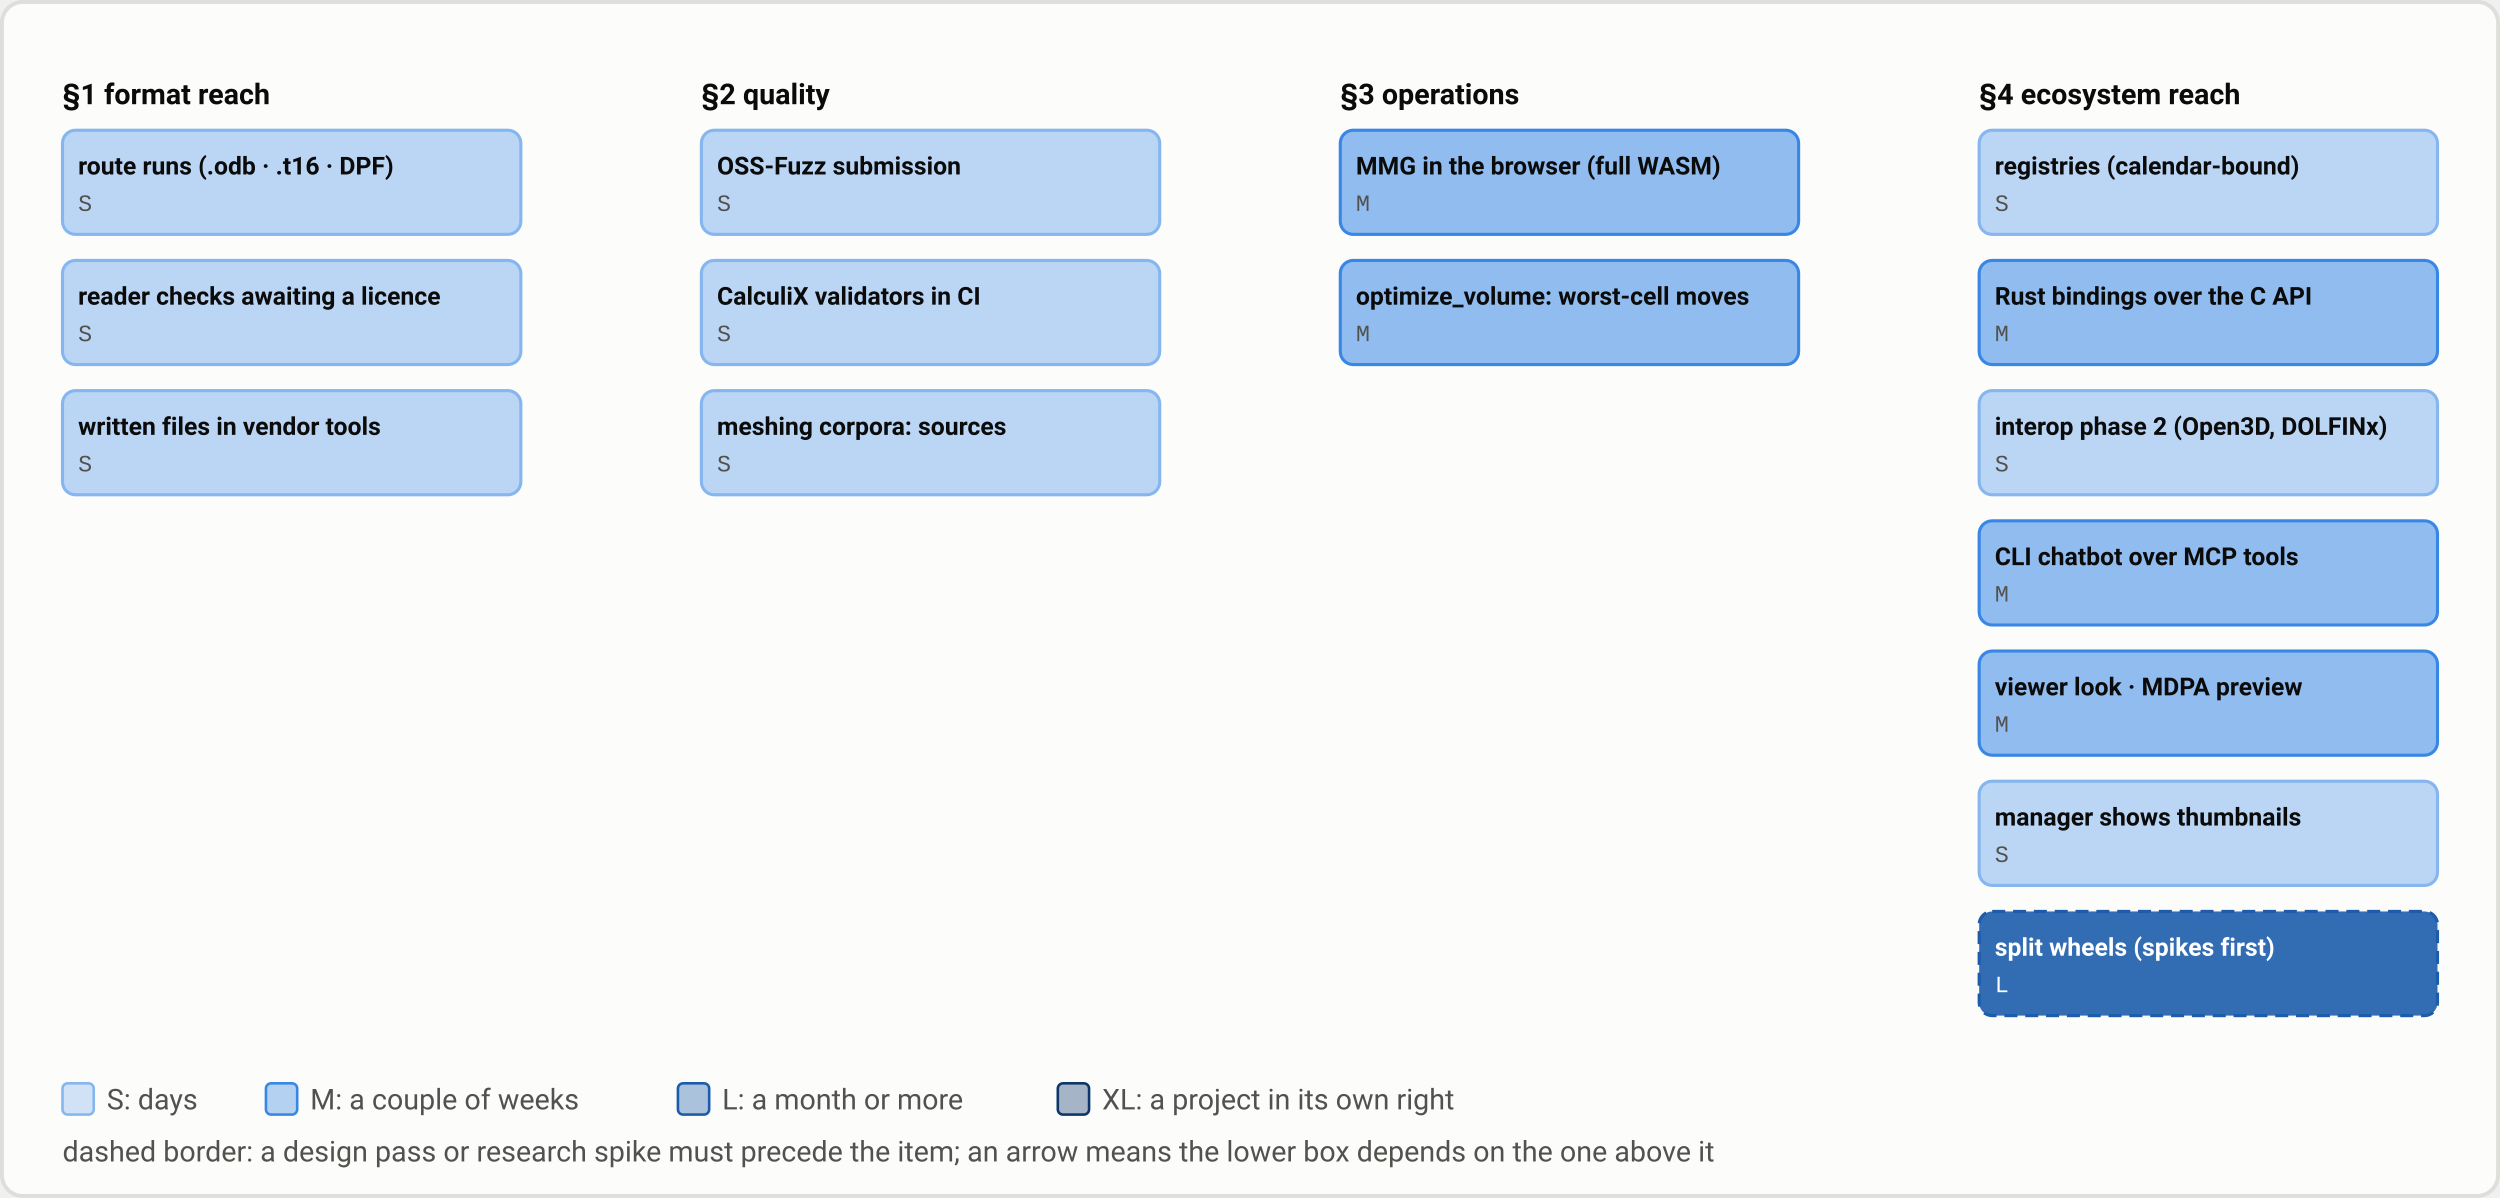
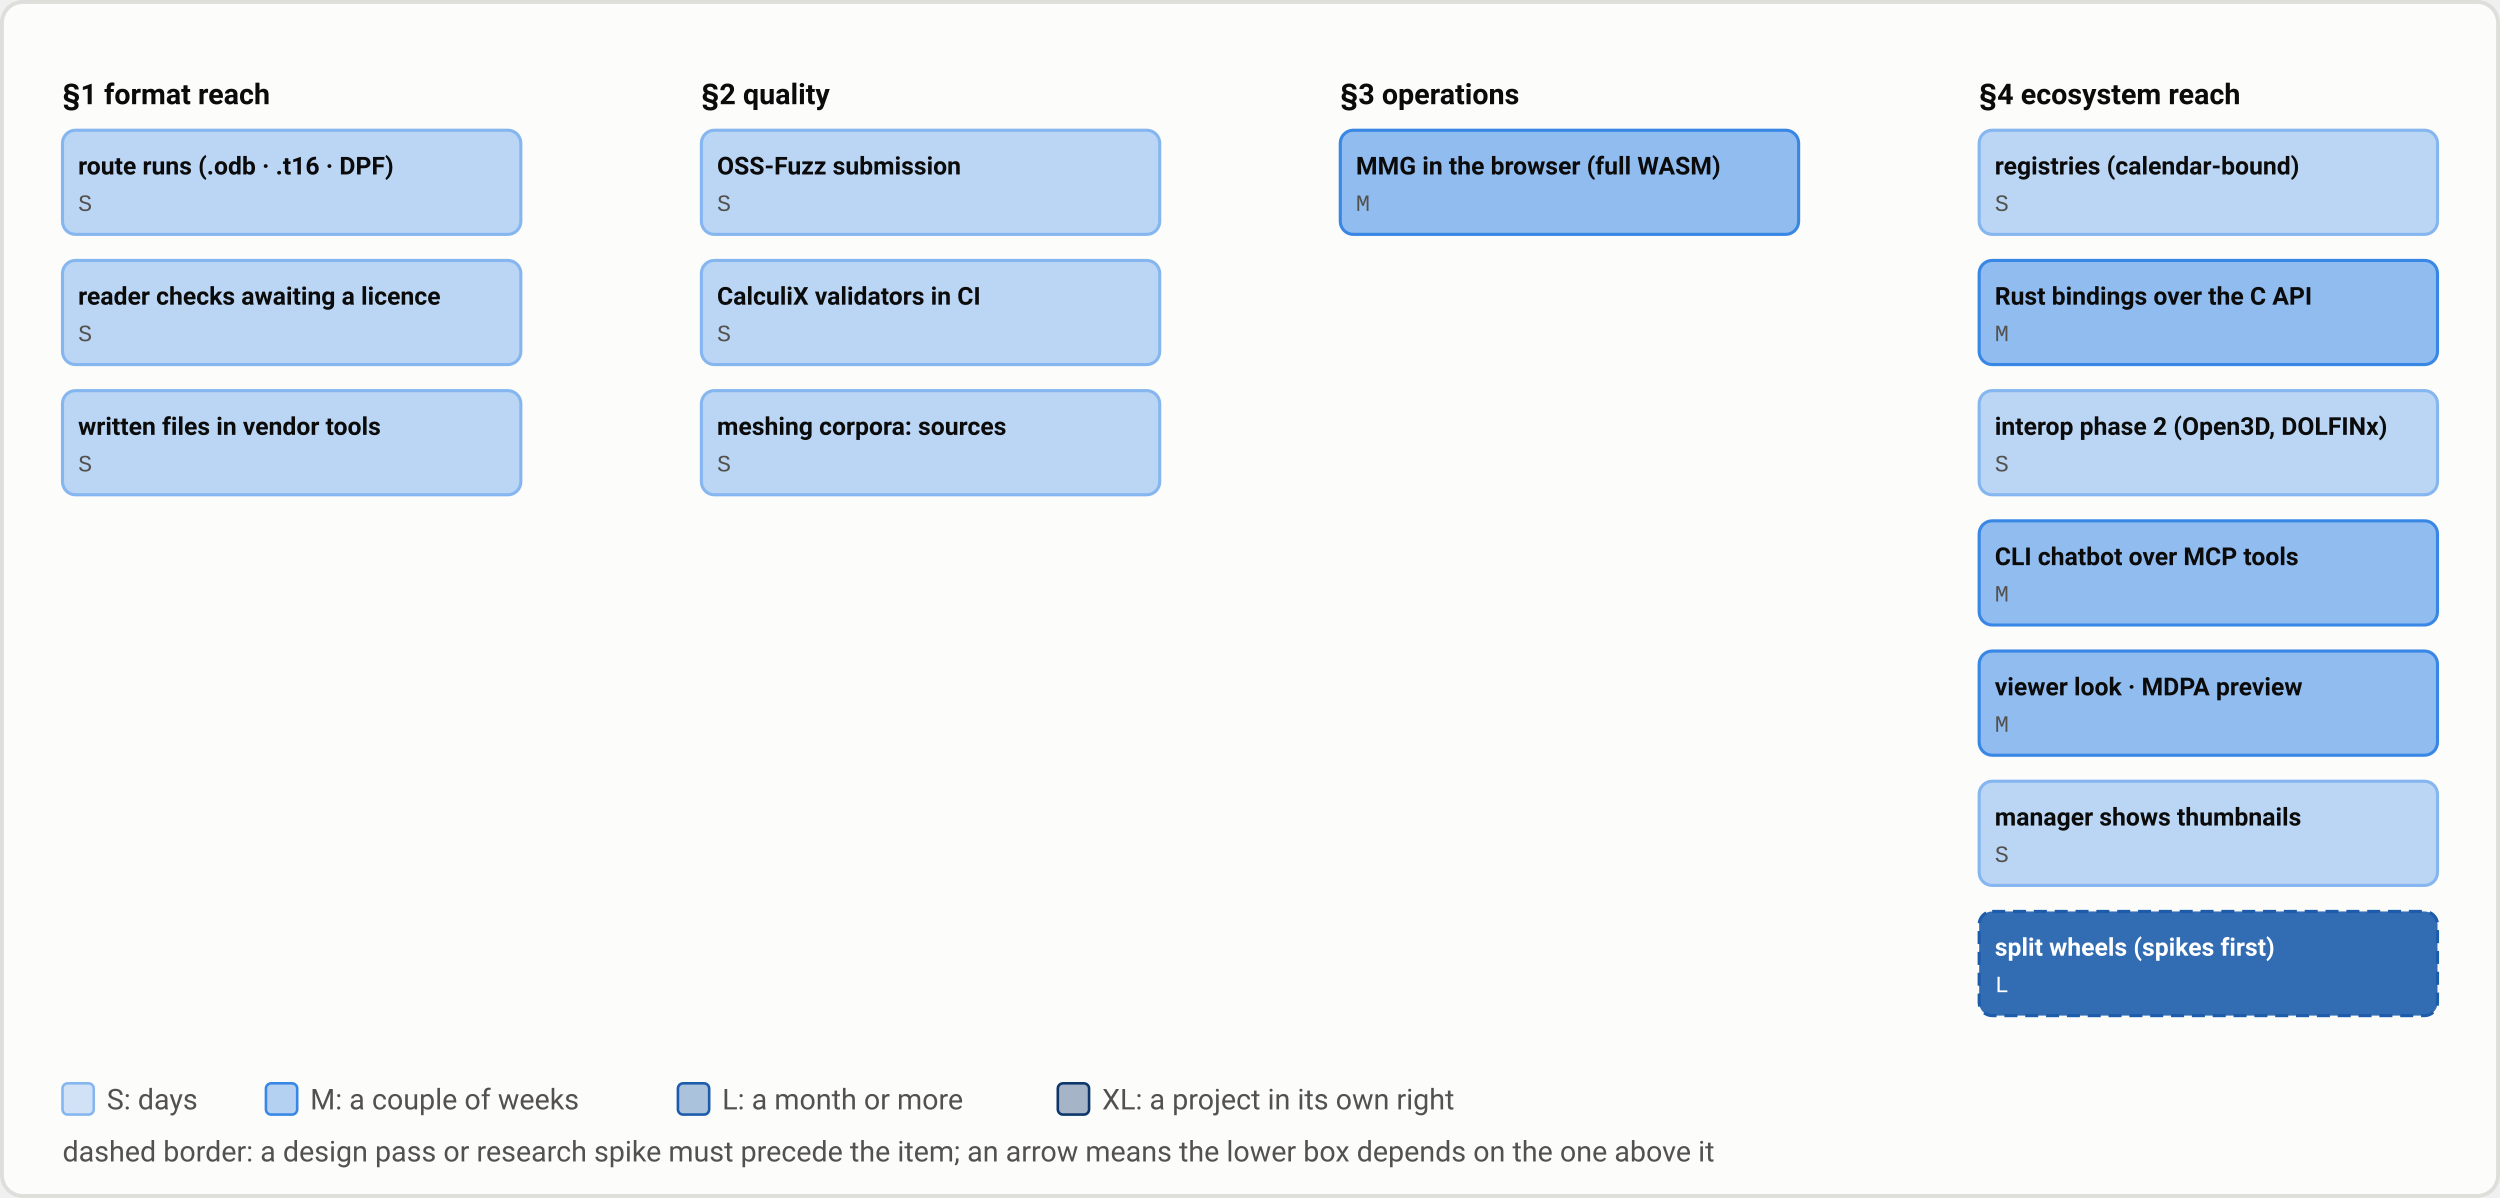
<svg xmlns="http://www.w3.org/2000/svg" viewBox="0 0 960 460" width="960" height="460" font-family="system-ui, -apple-system, 'Segoe UI', Roboto, sans-serif" role="img" aria-label="The roadmap at a glance: open items by section, in recommended order, shaded by effort">
  <rect x="0.75" y="0.75" width="958.5" height="458.5" rx="8" fill="#fcfcfb" stroke="#dededa" stroke-width="1.5" />
  <text x="24" y="40" font-family="system-ui, -apple-system, 'Segoe UI', Roboto, sans-serif" font-size="11" font-weight="700" fill="#0b0b0b">§1 format reach</text>
  <rect x="24" y="50" width="176" height="40" rx="5" fill="#86b6ef" fill-opacity="0.55" stroke="#86b6ef" stroke-width="1.2" />
  <text x="30" y="67" font-family="system-ui, -apple-system, 'Segoe UI', Roboto, sans-serif" font-size="9.5" font-weight="600" fill="#0b0b0b">route runs (.odb · .t16 · DPF)</text>
  <text x="30" y="81" font-family="ui-monospace, SFMono-Regular, Menlo, Consolas, 'Liberation Mono', monospace" font-size="9" fill="#52514e">S</text>
  <rect x="24" y="100" width="176" height="40" rx="5" fill="#86b6ef" fill-opacity="0.55" stroke="#86b6ef" stroke-width="1.2" />
  <text x="30" y="117" font-family="system-ui, -apple-system, 'Segoe UI', Roboto, sans-serif" font-size="9.5" font-weight="600" fill="#0b0b0b">reader checks awaiting a licence</text>
  <text x="30" y="131" font-family="ui-monospace, SFMono-Regular, Menlo, Consolas, 'Liberation Mono', monospace" font-size="9" fill="#52514e">S</text>
  <rect x="24" y="150" width="176" height="40" rx="5" fill="#86b6ef" fill-opacity="0.55" stroke="#86b6ef" stroke-width="1.2" />
  <text x="30" y="167" font-family="system-ui, -apple-system, 'Segoe UI', Roboto, sans-serif" font-size="9.5" font-weight="600" fill="#0b0b0b">written files in vendor tools</text>
  <text x="30" y="181" font-family="ui-monospace, SFMono-Regular, Menlo, Consolas, 'Liberation Mono', monospace" font-size="9" fill="#52514e">S</text>
  <text x="269.33" y="40" font-family="system-ui, -apple-system, 'Segoe UI', Roboto, sans-serif" font-size="11" font-weight="700" fill="#0b0b0b">§2 quality</text>
  <rect x="269.33" y="50" width="176" height="40" rx="5" fill="#86b6ef" fill-opacity="0.55" stroke="#86b6ef" stroke-width="1.2" />
  <text x="275.33" y="67" font-family="system-ui, -apple-system, 'Segoe UI', Roboto, sans-serif" font-size="9.5" font-weight="600" fill="#0b0b0b">OSS-Fuzz submission</text>
  <text x="275.33" y="81" font-family="ui-monospace, SFMono-Regular, Menlo, Consolas, 'Liberation Mono', monospace" font-size="9" fill="#52514e">S</text>
  <rect x="269.33" y="100" width="176" height="40" rx="5" fill="#86b6ef" fill-opacity="0.55" stroke="#86b6ef" stroke-width="1.2" />
  <text x="275.33" y="117" font-family="system-ui, -apple-system, 'Segoe UI', Roboto, sans-serif" font-size="9.5" font-weight="600" fill="#0b0b0b">CalculiX validators in CI</text>
  <text x="275.33" y="131" font-family="ui-monospace, SFMono-Regular, Menlo, Consolas, 'Liberation Mono', monospace" font-size="9" fill="#52514e">S</text>
  <rect x="269.33" y="150" width="176" height="40" rx="5" fill="#86b6ef" fill-opacity="0.55" stroke="#86b6ef" stroke-width="1.2" />
  <text x="275.33" y="167" font-family="system-ui, -apple-system, 'Segoe UI', Roboto, sans-serif" font-size="9.5" font-weight="600" fill="#0b0b0b">meshing corpora: sources</text>
  <text x="275.33" y="181" font-family="ui-monospace, SFMono-Regular, Menlo, Consolas, 'Liberation Mono', monospace" font-size="9" fill="#52514e">S</text>
  <text x="514.67" y="40" font-family="system-ui, -apple-system, 'Segoe UI', Roboto, sans-serif" font-size="11" font-weight="700" fill="#0b0b0b">§3 operations</text>
  <rect x="514.67" y="50" width="176" height="40" rx="5" fill="#3987e5" fill-opacity="0.55" stroke="#3987e5" stroke-width="1.2" />
  <text x="520.67" y="67" font-family="system-ui, -apple-system, 'Segoe UI', Roboto, sans-serif" font-size="9.5" font-weight="600" fill="#0b0b0b">MMG in the browser (full WASM)</text>
  <text x="520.67" y="81" font-family="ui-monospace, SFMono-Regular, Menlo, Consolas, 'Liberation Mono', monospace" font-size="9" fill="#52514e">M</text>
-   <rect x="514.67" y="100" width="176" height="40" rx="5" fill="#3987e5" fill-opacity="0.55" stroke="#3987e5" stroke-width="1.2" />
-   <text x="520.67" y="117" font-family="system-ui, -apple-system, 'Segoe UI', Roboto, sans-serif" font-size="9.5" font-weight="600" fill="#0b0b0b">optimize_volume: worst-cell moves</text>
-   <text x="520.67" y="131" font-family="ui-monospace, SFMono-Regular, Menlo, Consolas, 'Liberation Mono', monospace" font-size="9" fill="#52514e">M</text>
  <text x="760" y="40" font-family="system-ui, -apple-system, 'Segoe UI', Roboto, sans-serif" font-size="11" font-weight="700" fill="#0b0b0b">§4 ecosystem reach</text>
  <rect x="760" y="50" width="176" height="40" rx="5" fill="#86b6ef" fill-opacity="0.55" stroke="#86b6ef" stroke-width="1.2" />
  <text x="766" y="67" font-family="system-ui, -apple-system, 'Segoe UI', Roboto, sans-serif" font-size="9.5" font-weight="600" fill="#0b0b0b">registries (calendar-bound)</text>
  <text x="766" y="81" font-family="ui-monospace, SFMono-Regular, Menlo, Consolas, 'Liberation Mono', monospace" font-size="9" fill="#52514e">S</text>
  <rect x="760" y="100" width="176" height="40" rx="5" fill="#3987e5" fill-opacity="0.55" stroke="#3987e5" stroke-width="1.2" />
  <text x="766" y="117" font-family="system-ui, -apple-system, 'Segoe UI', Roboto, sans-serif" font-size="9.5" font-weight="600" fill="#0b0b0b">Rust bindings over the C API</text>
  <text x="766" y="131" font-family="ui-monospace, SFMono-Regular, Menlo, Consolas, 'Liberation Mono', monospace" font-size="9" fill="#52514e">M</text>
  <rect x="760" y="150" width="176" height="40" rx="5" fill="#86b6ef" fill-opacity="0.55" stroke="#86b6ef" stroke-width="1.2" />
  <text x="766" y="167" font-family="system-ui, -apple-system, 'Segoe UI', Roboto, sans-serif" font-size="9.5" font-weight="600" fill="#0b0b0b">interop phase 2 (Open3D, DOLFINx)</text>
  <text x="766" y="181" font-family="ui-monospace, SFMono-Regular, Menlo, Consolas, 'Liberation Mono', monospace" font-size="9" fill="#52514e">S</text>
  <rect x="760" y="200" width="176" height="40" rx="5" fill="#3987e5" fill-opacity="0.55" stroke="#3987e5" stroke-width="1.2" />
  <text x="766" y="217" font-family="system-ui, -apple-system, 'Segoe UI', Roboto, sans-serif" font-size="9.5" font-weight="600" fill="#0b0b0b">CLI chatbot over MCP tools</text>
  <text x="766" y="231" font-family="ui-monospace, SFMono-Regular, Menlo, Consolas, 'Liberation Mono', monospace" font-size="9" fill="#52514e">M</text>
  <rect x="760" y="250" width="176" height="40" rx="5" fill="#3987e5" fill-opacity="0.55" stroke="#3987e5" stroke-width="1.2" />
  <text x="766" y="267" font-family="system-ui, -apple-system, 'Segoe UI', Roboto, sans-serif" font-size="9.5" font-weight="600" fill="#0b0b0b">viewer look · MDPA preview</text>
  <text x="766" y="281" font-family="ui-monospace, SFMono-Regular, Menlo, Consolas, 'Liberation Mono', monospace" font-size="9" fill="#52514e">M</text>
  <rect x="760" y="300" width="176" height="40" rx="5" fill="#86b6ef" fill-opacity="0.55" stroke="#86b6ef" stroke-width="1.2" />
  <text x="766" y="317" font-family="system-ui, -apple-system, 'Segoe UI', Roboto, sans-serif" font-size="9.5" font-weight="600" fill="#0b0b0b">manager shows thumbnails</text>
  <text x="766" y="331" font-family="ui-monospace, SFMono-Regular, Menlo, Consolas, 'Liberation Mono', monospace" font-size="9" fill="#52514e">S</text>
  <rect x="760" y="350" width="176" height="40" rx="5" fill="#1c5cab" fill-opacity="0.9" stroke="#1c5cab" stroke-width="1.2" stroke-dasharray="5 3" />
  <text x="766" y="367" font-family="system-ui, -apple-system, 'Segoe UI', Roboto, sans-serif" font-size="9.5" font-weight="600" fill="#ffffff">split wheels (spikes first)</text>
  <text x="766" y="381" font-family="ui-monospace, SFMono-Regular, Menlo, Consolas, 'Liberation Mono', monospace" font-size="9" fill="#ffffff">L</text>
  <rect x="24" y="416" width="12" height="12" rx="2" fill="#86b6ef" fill-opacity="0.36" stroke="#86b6ef" stroke-width="1" />
  <text x="41" y="426" font-family="system-ui, -apple-system, 'Segoe UI', Roboto, sans-serif" font-size="11" fill="#52514e">S: days</text>
  <rect x="102.12" y="416" width="12" height="12" rx="2" fill="#3987e5" fill-opacity="0.36" stroke="#3987e5" stroke-width="1" />
  <text x="119.12" y="426" font-family="system-ui, -apple-system, 'Segoe UI', Roboto, sans-serif" font-size="11" fill="#52514e">M: a couple of weeks</text>
  <rect x="260.32" y="416" width="12" height="12" rx="2" fill="#1c5cab" fill-opacity="0.36" stroke="#1c5cab" stroke-width="1" />
  <text x="277.32" y="426" font-family="system-ui, -apple-system, 'Segoe UI', Roboto, sans-serif" font-size="11" fill="#52514e">L: a month or more</text>
  <rect x="406.2" y="416" width="12" height="12" rx="2" fill="#0d366b" fill-opacity="0.36" stroke="#0d366b" stroke-width="1" />
  <text x="423.2" y="426" font-family="system-ui, -apple-system, 'Segoe UI', Roboto, sans-serif" font-size="11" fill="#52514e">XL: a project in its own right</text>
  <text x="24" y="446" font-family="system-ui, -apple-system, 'Segoe UI', Roboto, sans-serif" font-size="11" fill="#52514e">dashed border: a design pass or research spike must precede the item; an arrow means the lower box depends on the one above it</text>
</svg>
